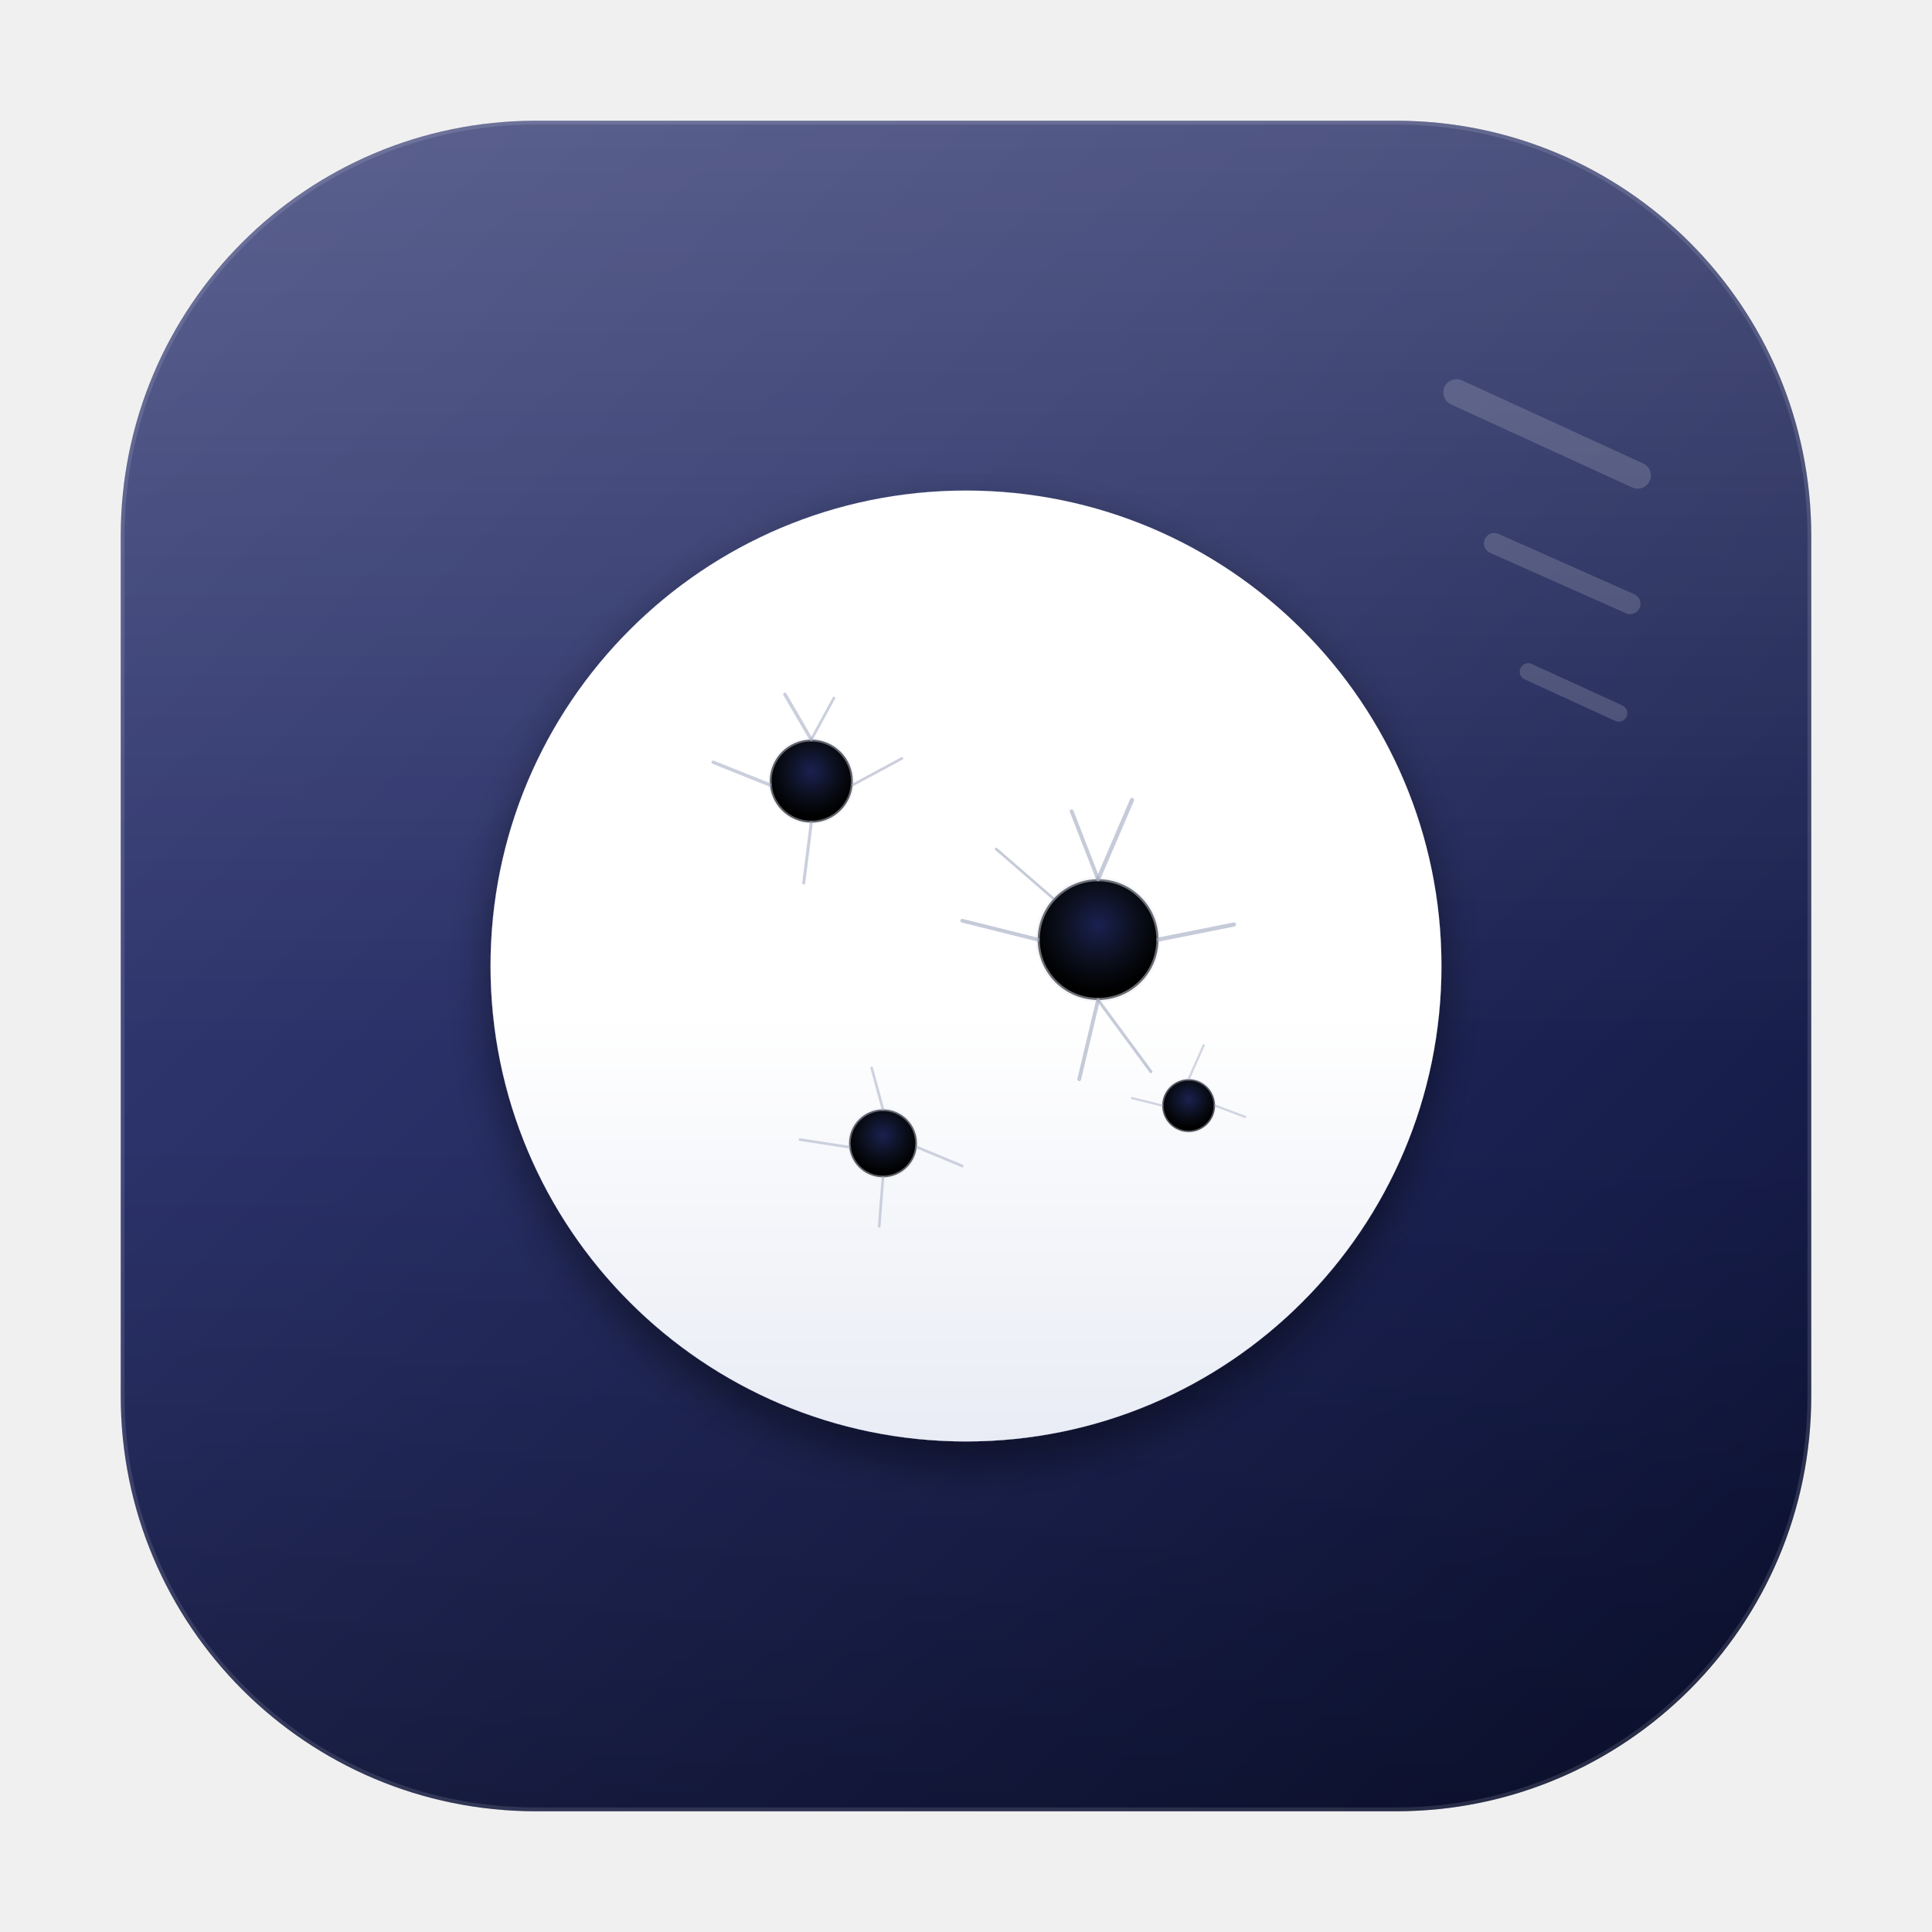
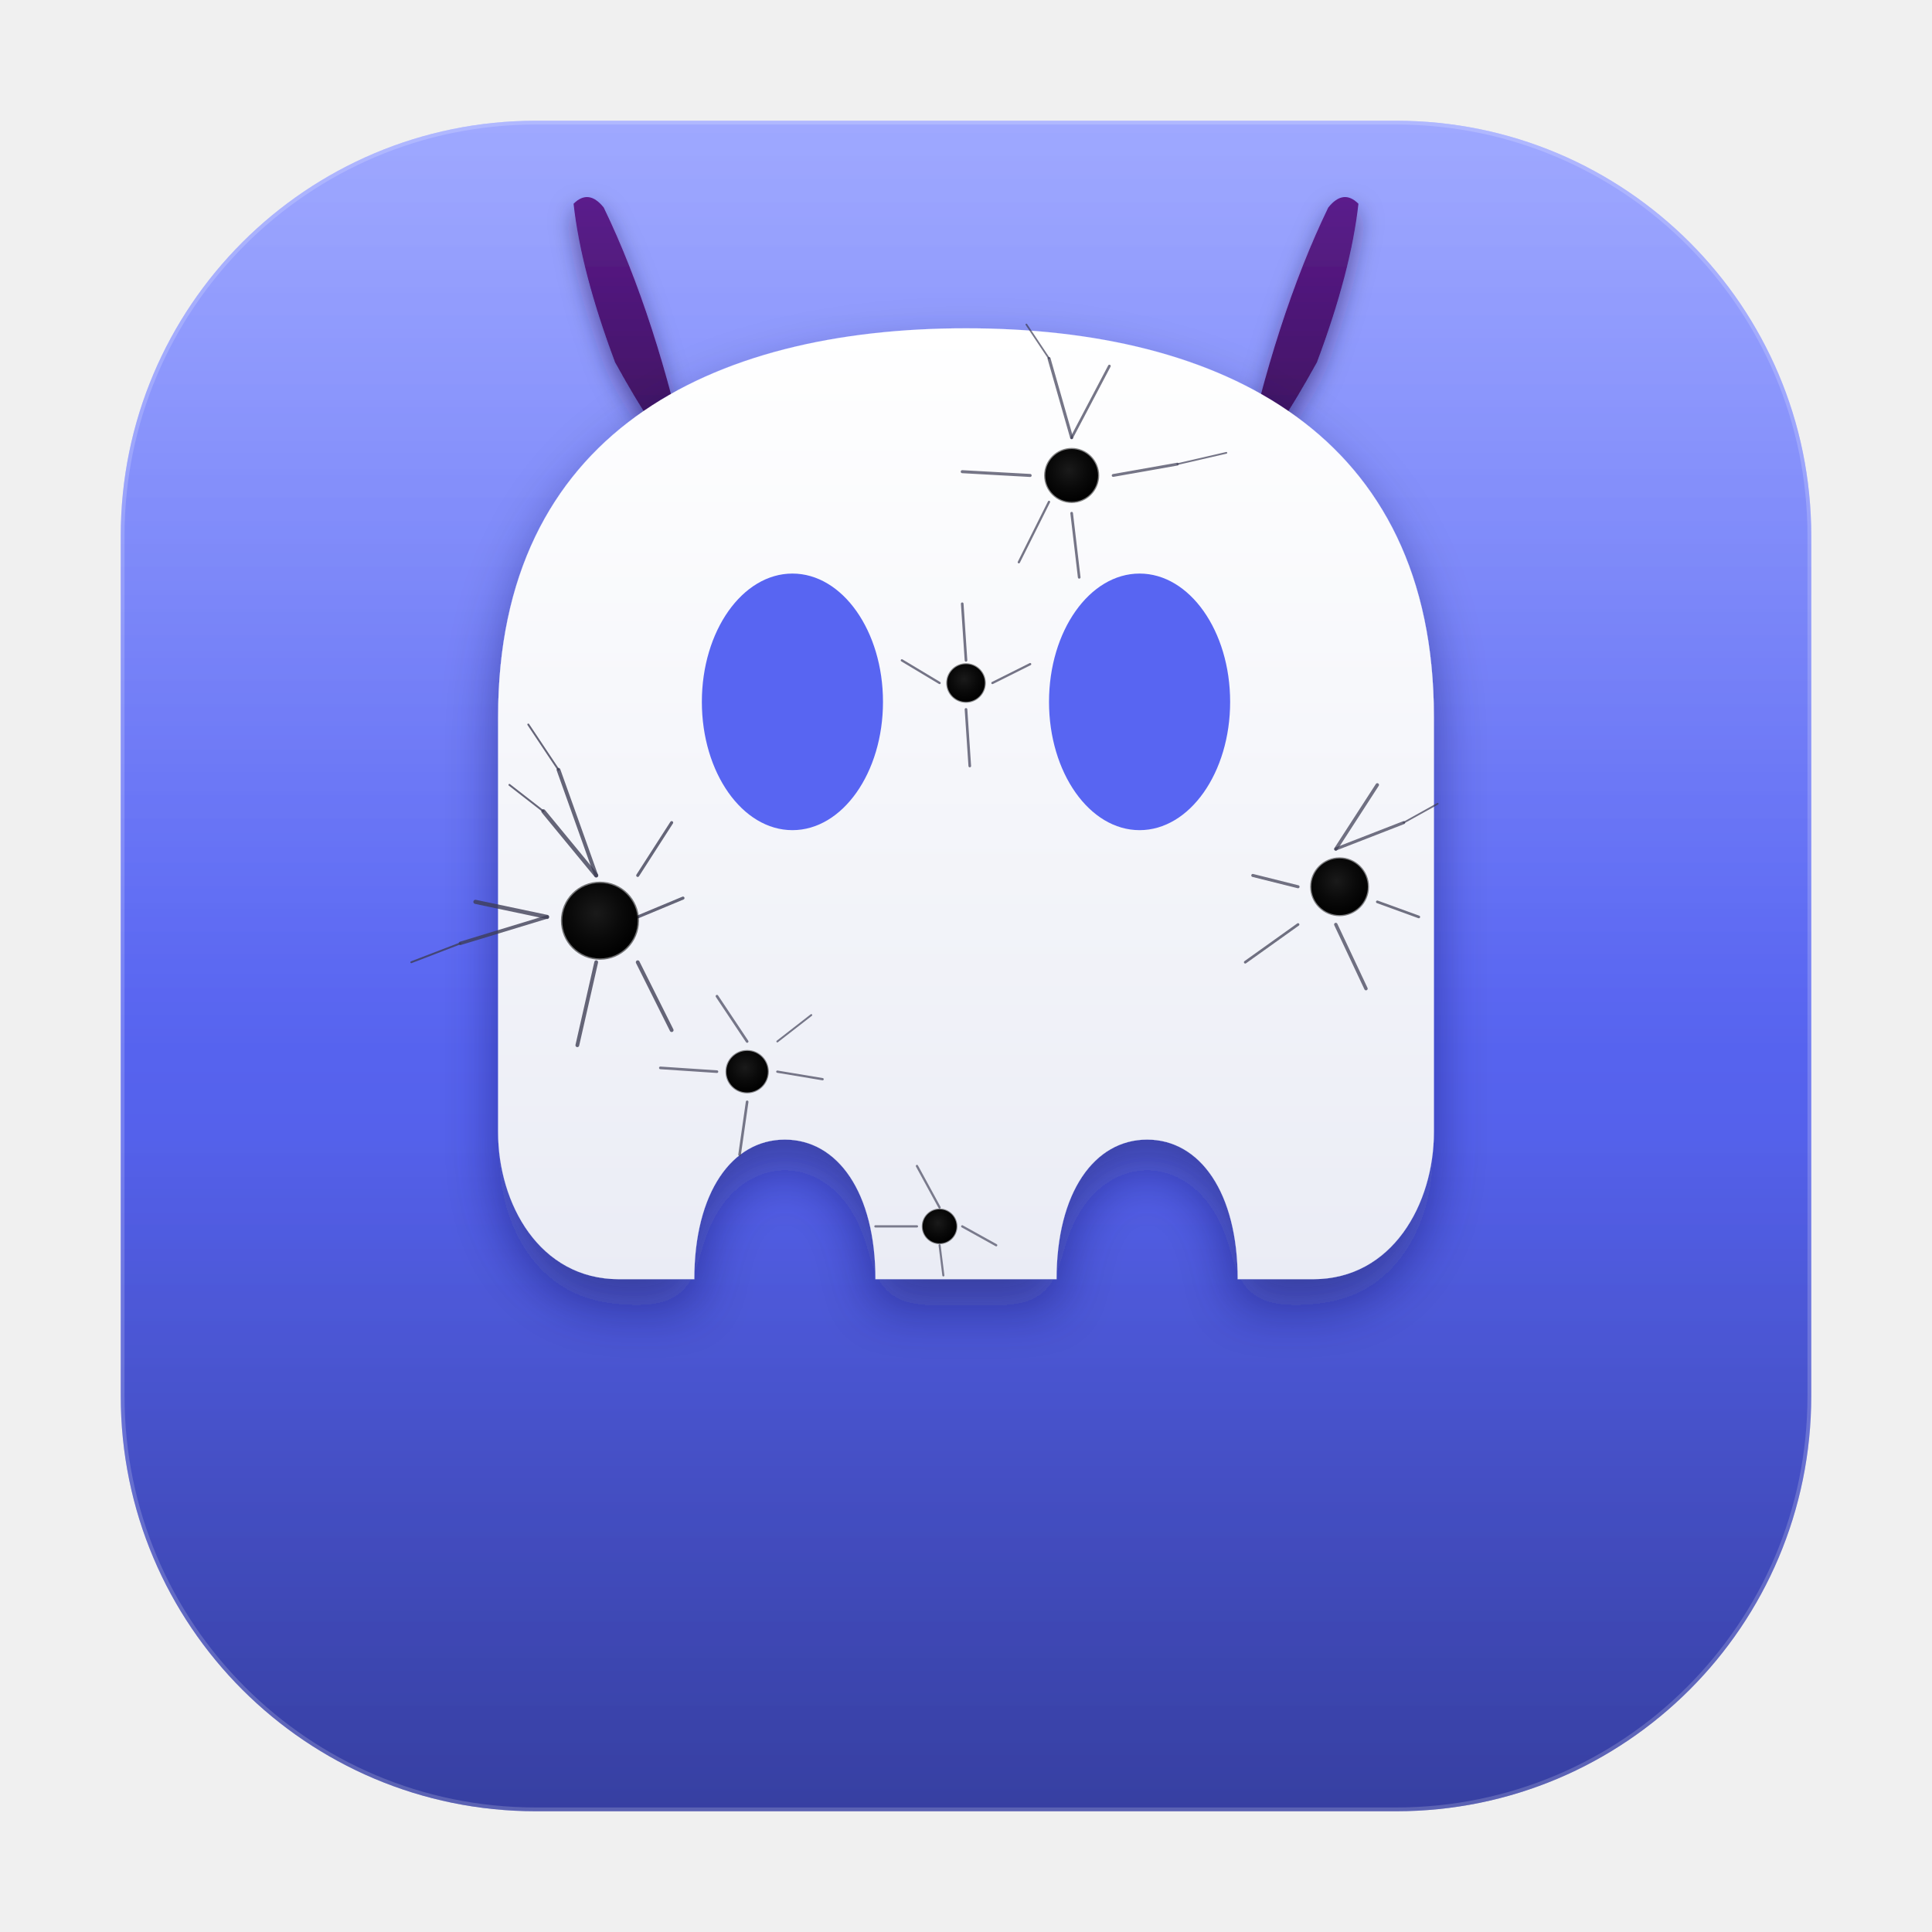
<svg xmlns="http://www.w3.org/2000/svg" width="1024" height="1024" viewBox="0 0 1024 1024">
  <defs>
-     <linearGradient id="bg" x1="0%" y1="0%" x2="100%" y2="100%">
-       <stop offset="0%" stop-color="#3a4178" />
-       <stop offset="35%" stop-color="#2a3168" />
-       <stop offset="70%" stop-color="#1a2150" />
-       <stop offset="100%" stop-color="#0d1338" />
+     <linearGradient id="bg" x1="0%" y1="0%" x2="0%" y2="100%">
+       <stop offset="0%" stop-color="#7d8aff" />
+       <stop offset="50%" stop-color="#5865F2" />
+       <stop offset="100%" stop-color="#4651cf" />
    </linearGradient>
    <linearGradient id="hi" x1="50%" y1="0%" x2="50%" y2="55%">
-       <stop offset="0%" stop-color="#ffffff" stop-opacity="0.18" />
+       <stop offset="0%" stop-color="#ffffff" stop-opacity="0.26" />
      <stop offset="100%" stop-color="#ffffff" stop-opacity="0" />
    </linearGradient>
    <linearGradient id="bottomShade" x1="50%" y1="60%" x2="50%" y2="100%">
      <stop offset="0%" stop-color="#000000" stop-opacity="0" />
-       <stop offset="100%" stop-color="#000000" stop-opacity="0.28" />
+       <stop offset="100%" stop-color="#000000" stop-opacity="0.22" />
    </linearGradient>
-     <linearGradient id="faceFill" x1="50%" y1="0%" x2="50%" y2="100%">
+     <linearGradient id="face" x1="50%" y1="0%" x2="50%" y2="100%">
      <stop offset="0%" stop-color="#ffffff" />
-       <stop offset="55%" stop-color="#ffffff" />
-       <stop offset="100%" stop-color="#e9ecf5" />
+       <stop offset="100%" stop-color="#eaecf5" />
    </linearGradient>
-     <radialGradient id="holeFill" cx="50%" cy="38%" r="55%">
-       <stop offset="0%" stop-color="#1a2150" />
-       <stop offset="60%" stop-color="#0a0e1a" />
+     <linearGradient id="horn" x1="0%" y1="0%" x2="0%" y2="100%">
+       <stop offset="0%" stop-color="#5b1c8c" />
+       <stop offset="100%" stop-color="#3a1259" />
+     </linearGradient>
+     <radialGradient id="hole" cx="45%" cy="40%" r="60%">
+       <stop offset="0%" stop-color="#1a1a1a" />
+       <stop offset="55%" stop-color="#0a0a0a" />
      <stop offset="100%" stop-color="#000000" />
    </radialGradient>
    <filter id="faceShadow" x="-15%" y="-15%" width="130%" height="130%">
-       <feDropShadow dx="0" dy="10" stdDeviation="12" flood-color="#000000" flood-opacity="0.45" />
+       <feDropShadow dx="0" dy="14" stdDeviation="14" flood-color="#1a1252" flood-opacity="0.45" />
    </filter>
-     <filter id="holeInner" x="-10%" y="-10%" width="120%" height="120%">
-       <feGaussianBlur stdDeviation="2" result="b" />
-       <feMerge>
-         <feMergeNode in="b" />
-         <feMergeNode in="SourceGraphic" />
-       </feMerge>
+     <filter id="hornShadow" x="-30%" y="-30%" width="160%" height="160%">
+       <feDropShadow dx="0" dy="6" stdDeviation="6" flood-color="#1a0040" flood-opacity="0.5" />
    </filter>
  </defs>
  <rect width="1024" height="1024" fill="transparent" />
  <rect x="64" y="64" width="896" height="896" rx="220" ry="220" fill="url(#bg)" />
  <rect x="64" y="64" width="896" height="896" rx="220" ry="220" fill="url(#hi)" />
  <rect x="64" y="64" width="896" height="896" rx="220" ry="220" fill="url(#bottomShade)" />
-   <rect x="65" y="65" width="894" height="894" rx="219" ry="219" fill="none" stroke="#ffffff" stroke-opacity="0.12" stroke-width="2" />
-   <g stroke="#ffffff" stroke-opacity="0.16" stroke-linecap="round" fill="none">
-     <line x1="772" y1="208" x2="868" y2="252" stroke-width="14" />
-     <line x1="792" y1="288" x2="864" y2="320" stroke-width="11" />
-     <line x1="810" y1="356" x2="858" y2="378" stroke-width="9" />
+   <rect x="65" y="65" width="894" height="894" rx="219" ry="219" fill="none" stroke="#ffffff" stroke-opacity="0.18" stroke-width="2" />
+   <g filter="url(#hornShadow)">
+     <path d="M 366 252              Q 348 168 320 110              Q 312 100 304 108              Q 308 144 326 192              Q 348 232 366 252 Z" fill="url(#horn)" />
+     <path d="M 658 252              Q 676 168 704 110              Q 712 100 720 108              Q 716 144 698 192              Q 676 232 658 252 Z" fill="url(#horn)" />
  </g>
  <g filter="url(#faceShadow)">
-     <circle cx="512" cy="512" r="252" fill="url(#faceFill)" />
+     <path d="M 264 380              C 264 230, 376 174, 512 174              C 648 174, 760 230, 760 380              L 760 600              C 760 638, 738 678, 696 678              L 656 678              C 656 632, 636 604, 608 604              C 580 604, 560 632, 560 678              L 464 678              C 464 632, 444 604, 416 604              C 388 604, 368 632, 368 678              L 328 678              C 286 678, 264 638, 264 600 Z" fill="url(#face)" />
+   </g>
+   <ellipse cx="420" cy="372" rx="48" ry="68" fill="#5865F2" />
+   <ellipse cx="604" cy="372" rx="48" ry="68" fill="#5865F2" />
+   <g>
+     <g stroke="#3d3d54" stroke-opacity="0.7" stroke-linecap="round" fill="none">
+       <line x1="568" y1="232" x2="556" y2="190" stroke-width="1.6" />
+       <line x1="568" y1="232" x2="588" y2="194" stroke-width="1.4" />
+       <line x1="546" y1="252" x2="510" y2="250" stroke-width="1.6" />
+       <line x1="590" y1="252" x2="624" y2="246" stroke-width="1.5" />
+       <line x1="568" y1="272" x2="572" y2="306" stroke-width="1.4" />
+       <line x1="556" y1="266" x2="540" y2="298" stroke-width="1.2" />
+       <line x1="556" y1="190" x2="544" y2="172" stroke-width="0.9" />
+       <line x1="624" y1="246" x2="650" y2="240" stroke-width="0.9" />
+     </g>
+     <circle cx="568" cy="252" r="14" fill="url(#hole)" />
+     <circle cx="568" cy="252" r="14" fill="none" stroke="#0a0a0a" stroke-opacity="0.5" stroke-width="1.2" />
  </g>
  <g>
-     <circle cx="430" cy="414" r="22" fill="url(#holeFill)" />
-     <circle cx="430" cy="414" r="22" fill="none" stroke="#e9ecf5" stroke-opacity="0.4" stroke-width="2" />
-     <g stroke="#a0a8c0" stroke-opacity="0.55" stroke-linecap="round" fill="none">
-       <line x1="430" y1="392" x2="416" y2="368" stroke-width="1.8" />
-       <line x1="430" y1="392" x2="442" y2="370" stroke-width="1.4" />
-       <line x1="408" y1="416" x2="378" y2="404" stroke-width="1.8" />
-       <line x1="452" y1="416" x2="478" y2="402" stroke-width="1.4" />
-       <line x1="430" y1="436" x2="426" y2="468" stroke-width="1.6" />
+     <g stroke="#3d3d54" stroke-opacity="0.78" stroke-linecap="round" fill="none">
+       <line x1="316" y1="464" x2="288" y2="430" stroke-width="2.2" />
+       <line x1="316" y1="464" x2="296" y2="408" stroke-width="2" />
+       <line x1="290" y1="486" x2="252" y2="478" stroke-width="2.2" />
+       <line x1="290" y1="486" x2="244" y2="500" stroke-width="1.8" />
+       <line x1="316" y1="510" x2="306" y2="554" stroke-width="2" />
+       <line x1="338" y1="510" x2="356" y2="546" stroke-width="2" />
+       <line x1="338" y1="486" x2="362" y2="476" stroke-width="1.6" />
+       <line x1="338" y1="464" x2="356" y2="436" stroke-width="1.6" />
+       <line x1="288" y1="430" x2="270" y2="416" stroke-width="1" />
+       <line x1="296" y1="408" x2="280" y2="384" stroke-width="1" />
+       <line x1="244" y1="500" x2="218" y2="510" stroke-width="1" />
    </g>
+     <circle cx="318" cy="488" r="20" fill="url(#hole)" />
+     <circle cx="318" cy="488" r="20" fill="none" stroke="#0a0a0a" stroke-opacity="0.55" stroke-width="1.4" />
  </g>
  <g>
-     <circle cx="582" cy="498" r="32" fill="url(#holeFill)" />
-     <circle cx="582" cy="498" r="32" fill="none" stroke="#e9ecf5" stroke-opacity="0.45" stroke-width="2.2" />
-     <g stroke="#a0a8c0" stroke-opacity="0.6" stroke-linecap="round" fill="none">
-       <line x1="582" y1="466" x2="568" y2="430" stroke-width="2" />
-       <line x1="582" y1="466" x2="600" y2="424" stroke-width="2.2" />
-       <line x1="550" y1="498" x2="510" y2="488" stroke-width="2" />
-       <line x1="614" y1="498" x2="654" y2="490" stroke-width="2.2" />
-       <line x1="582" y1="530" x2="572" y2="572" stroke-width="2" />
-       <line x1="582" y1="530" x2="610" y2="568" stroke-width="1.6" />
-       <line x1="558" y1="476" x2="528" y2="450" stroke-width="1.4" />
+     <g stroke="#3d3d54" stroke-opacity="0.7" stroke-linecap="round" fill="none">
+       <line x1="512" y1="350" x2="510" y2="320" stroke-width="1.4" />
+       <line x1="498" y1="362" x2="478" y2="350" stroke-width="1.2" />
+       <line x1="526" y1="362" x2="546" y2="352" stroke-width="1.2" />
+       <line x1="512" y1="376" x2="514" y2="406" stroke-width="1.4" />
    </g>
+     <circle cx="512" cy="362" r="10" fill="url(#hole)" />
+     <circle cx="512" cy="362" r="10" fill="none" stroke="#0a0a0a" stroke-opacity="0.45" stroke-width="1" />
  </g>
  <g>
-     <circle cx="468" cy="606" r="18" fill="url(#holeFill)" />
-     <circle cx="468" cy="606" r="18" fill="none" stroke="#e9ecf5" stroke-opacity="0.4" stroke-width="1.8" />
-     <g stroke="#a0a8c0" stroke-opacity="0.5" stroke-linecap="round" fill="none">
-       <line x1="468" y1="588" x2="462" y2="566" stroke-width="1.4" />
-       <line x1="450" y1="608" x2="424" y2="604" stroke-width="1.4" />
-       <line x1="486" y1="608" x2="510" y2="618" stroke-width="1.4" />
-       <line x1="468" y1="624" x2="466" y2="650" stroke-width="1.4" />
+     <g stroke="#3d3d54" stroke-opacity="0.72" stroke-linecap="round" fill="none">
+       <line x1="708" y1="450" x2="730" y2="416" stroke-width="1.8" />
+       <line x1="708" y1="450" x2="744" y2="436" stroke-width="1.6" />
+       <line x1="688" y1="470" x2="664" y2="464" stroke-width="1.6" />
+       <line x1="708" y1="490" x2="724" y2="524" stroke-width="1.8" />
+       <line x1="688" y1="490" x2="660" y2="510" stroke-width="1.4" />
+       <line x1="730" y1="478" x2="752" y2="486" stroke-width="1.4" />
+       <line x1="744" y1="436" x2="762" y2="426" stroke-width="0.9" />
    </g>
+     <circle cx="710" cy="470" r="15" fill="url(#hole)" />
+     <circle cx="710" cy="470" r="15" fill="none" stroke="#0a0a0a" stroke-opacity="0.5" stroke-width="1.2" />
  </g>
  <g>
-     <circle cx="630" cy="586" r="14" fill="url(#holeFill)" />
-     <circle cx="630" cy="586" r="14" fill="none" stroke="#e9ecf5" stroke-opacity="0.35" stroke-width="1.6" />
-     <g stroke="#a0a8c0" stroke-opacity="0.45" stroke-linecap="round" fill="none">
-       <line x1="630" y1="572" x2="638" y2="554" stroke-width="1.2" />
-       <line x1="616" y1="586" x2="600" y2="582" stroke-width="1.2" />
-       <line x1="644" y1="586" x2="660" y2="592" stroke-width="1.2" />
+     <g stroke="#3d3d54" stroke-opacity="0.68" stroke-linecap="round" fill="none">
+       <line x1="396" y1="552" x2="380" y2="528" stroke-width="1.4" />
+       <line x1="380" y1="568" x2="350" y2="566" stroke-width="1.4" />
+       <line x1="396" y1="584" x2="392" y2="612" stroke-width="1.4" />
+       <line x1="412" y1="568" x2="436" y2="572" stroke-width="1.2" />
+       <line x1="412" y1="552" x2="430" y2="538" stroke-width="1" />
    </g>
+     <circle cx="396" cy="568" r="11" fill="url(#hole)" />
+     <circle cx="396" cy="568" r="11" fill="none" stroke="#0a0a0a" stroke-opacity="0.45" stroke-width="1" />
+   </g>
+   <g>
+     <g stroke="#3d3d54" stroke-opacity="0.65" stroke-linecap="round" fill="none">
+       <line x1="498" y1="640" x2="486" y2="618" stroke-width="1.2" />
+       <line x1="486" y1="650" x2="464" y2="650" stroke-width="1.2" />
+       <line x1="510" y1="650" x2="528" y2="660" stroke-width="1.2" />
+       <line x1="498" y1="660" x2="500" y2="676" stroke-width="1.1" />
+     </g>
+     <circle cx="498" cy="650" r="9" fill="url(#hole)" />
+     <circle cx="498" cy="650" r="9" fill="none" stroke="#0a0a0a" stroke-opacity="0.45" stroke-width="0.9" />
  </g>
</svg>
